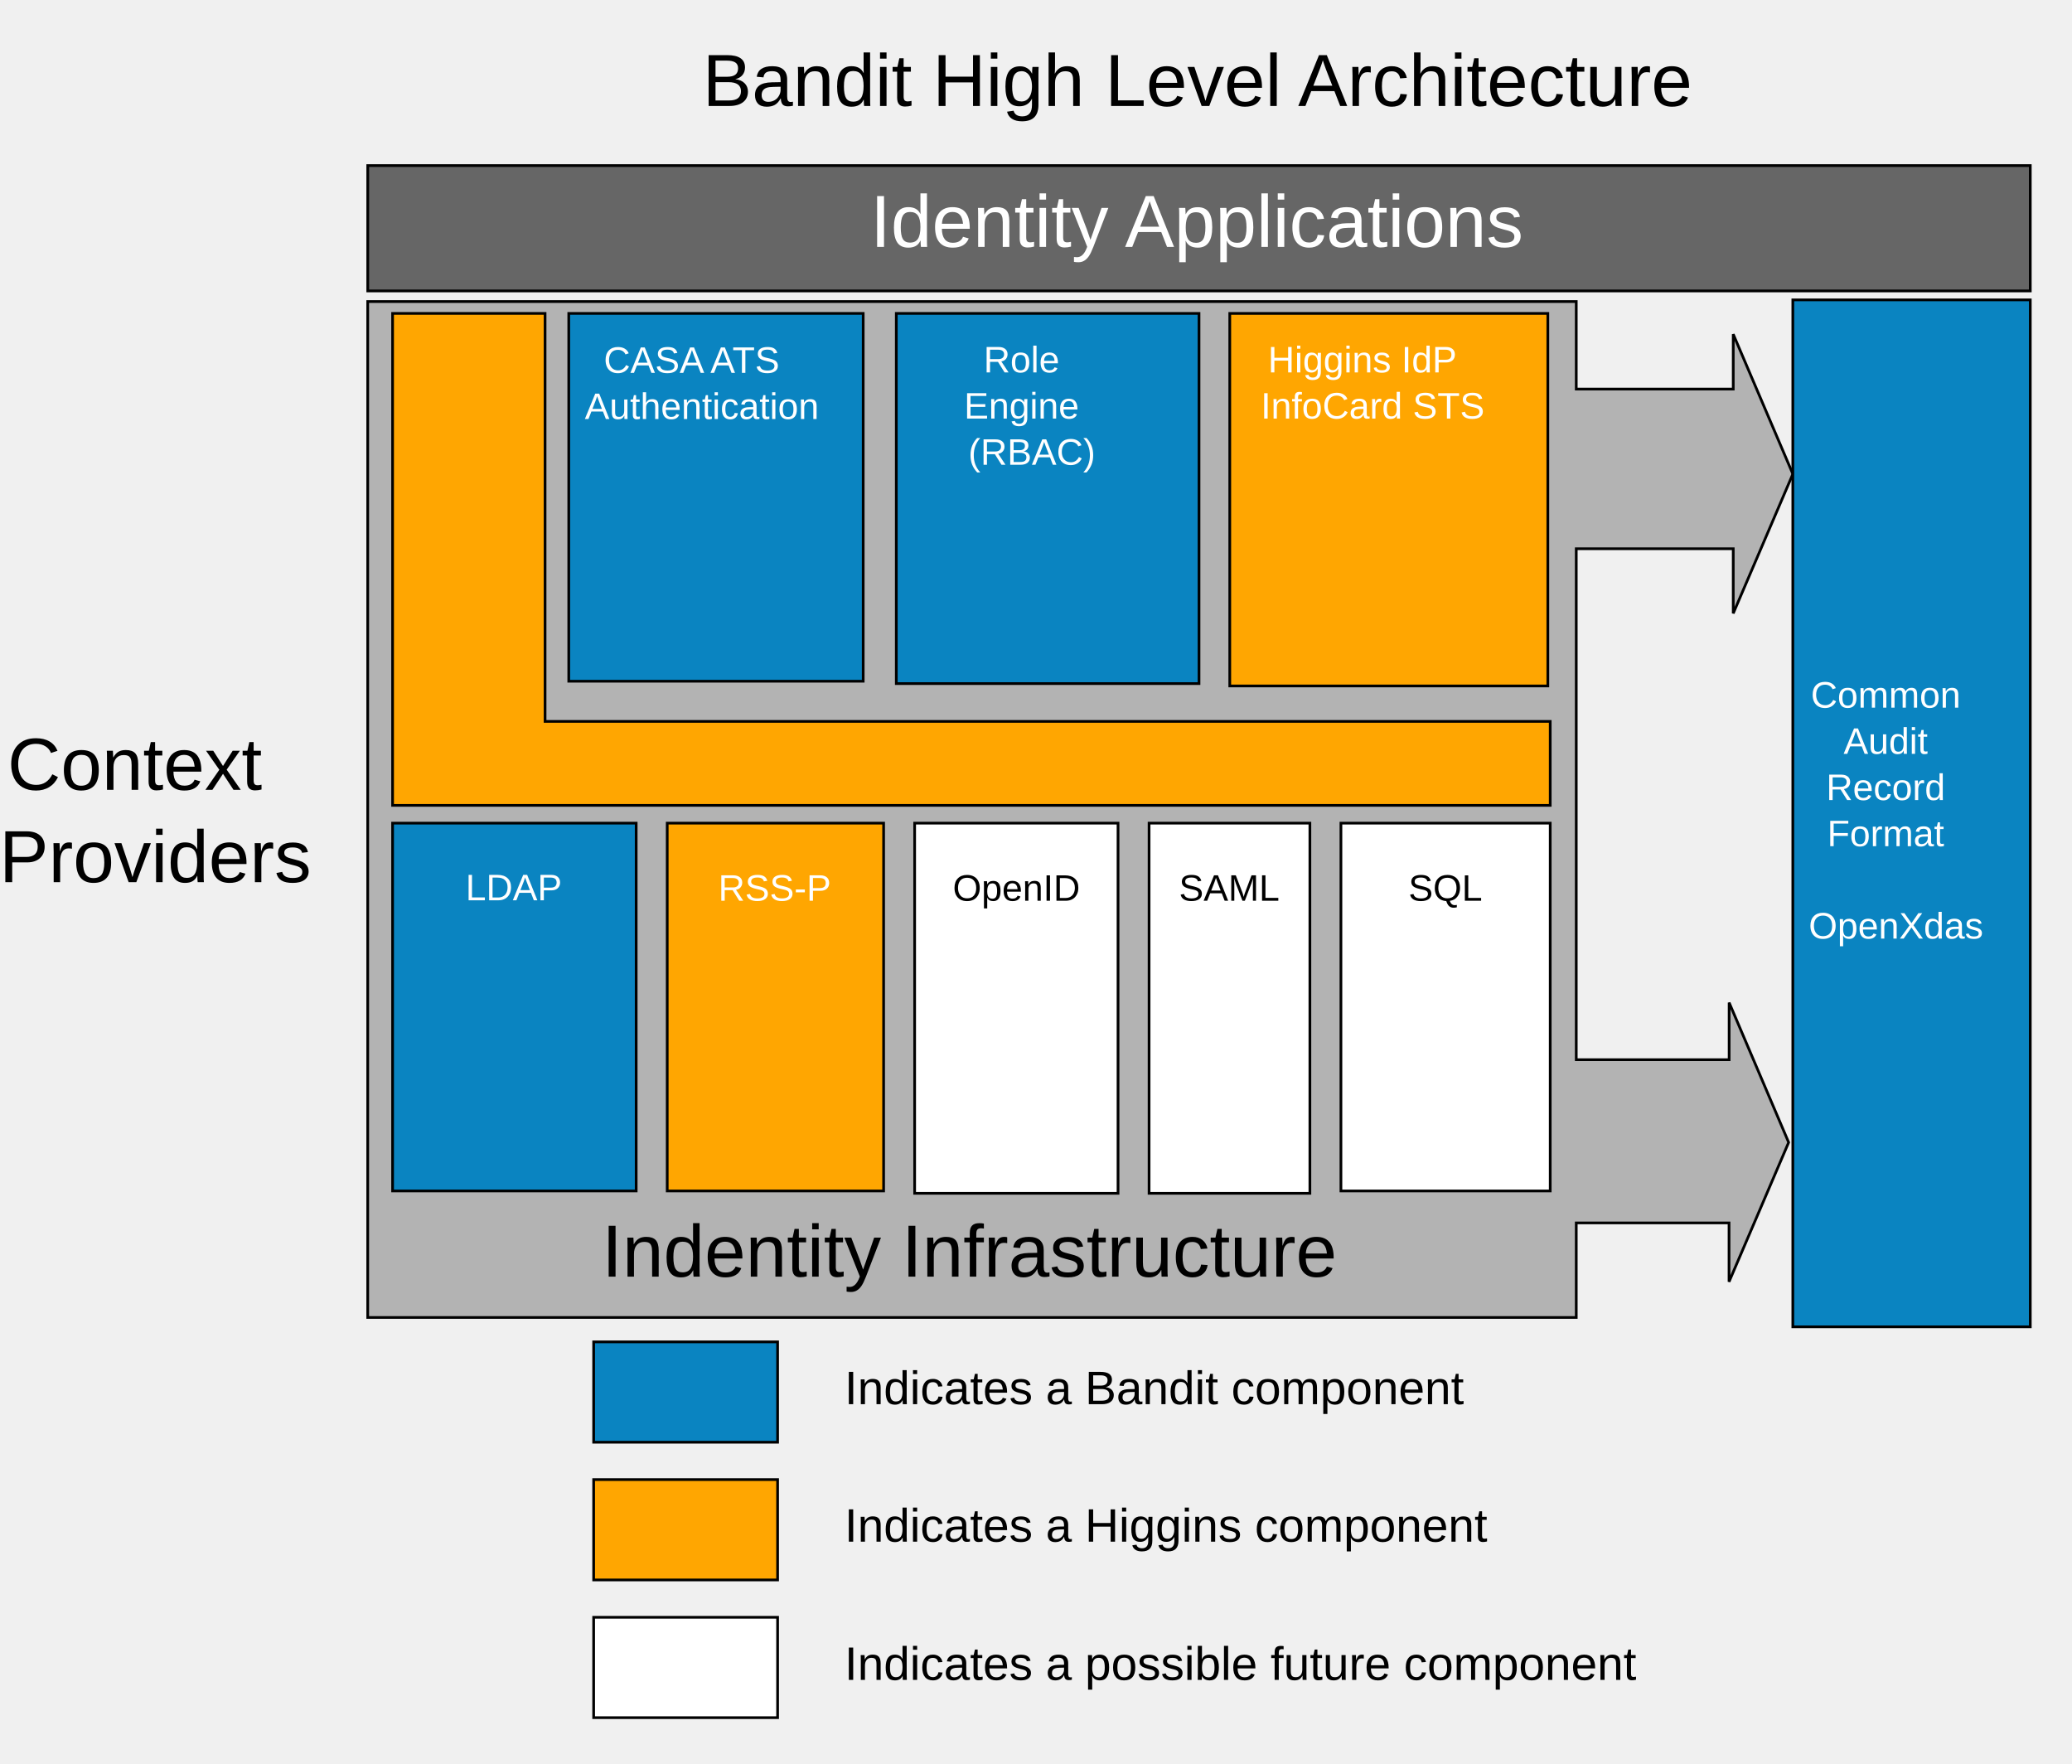
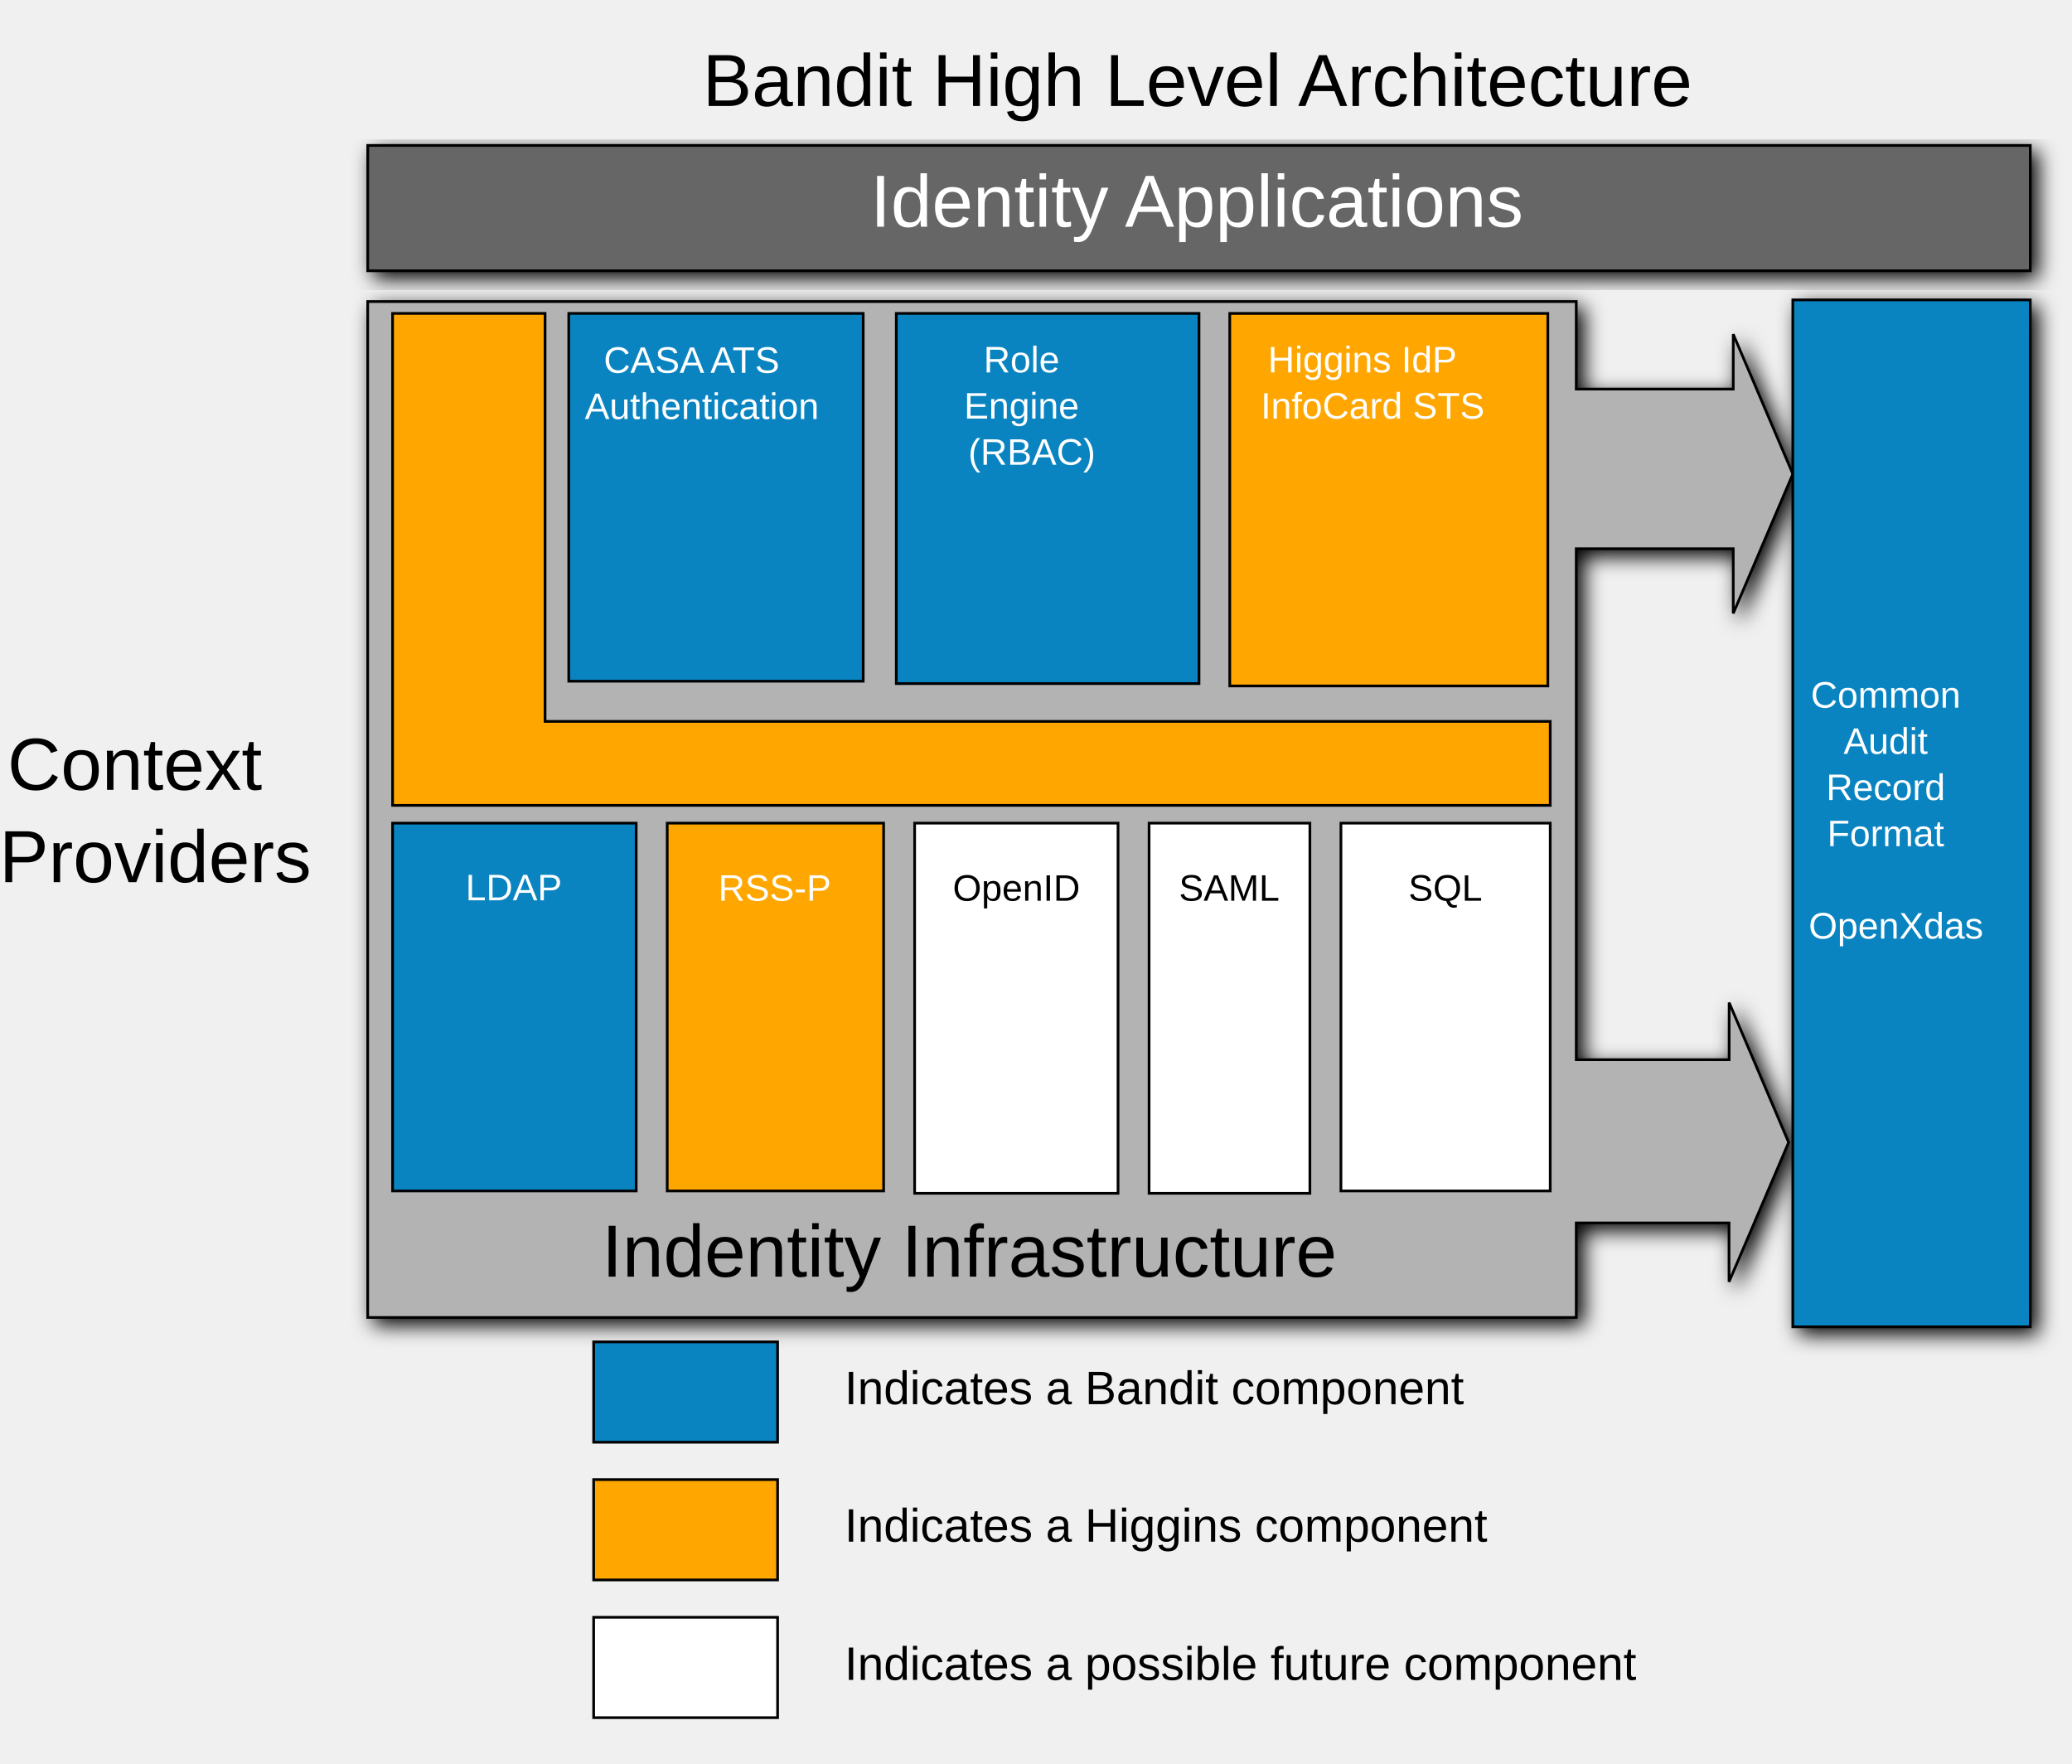
<svg xmlns="http://www.w3.org/2000/svg" version="1.0" width="617" height="525" id="svg2224">
  <defs id="defs2227">
-     </defs>
+     <filter id="filter8483" color-interpolation-filters="sRGB">
+       <feGaussianBlur id="feGaussianBlur8485" stdDeviation="3" />
+     </filter>
+     <filter id="filter8489" color-interpolation-filters="sRGB">
+       <feGaussianBlur id="feGaussianBlur8491" stdDeviation="3" />
+     </filter>
+     <filter id="filter8495" color-interpolation-filters="sRGB">
+       <feGaussianBlur id="feGaussianBlur8497" stdDeviation="3" />
+     </filter>
+   </defs>
+   <rect y="91.283" x="535.867" height="305.749" width="70.711" id="rect8493" style="color:#000000;fill:#000000;fill-opacity:1;fill-rule:nonzero;stroke:#000000;stroke-width:0.8;stroke-linecap:butt;stroke-linejoin:miter;stroke-miterlimit:4;stroke-opacity:1;stroke-dasharray:none;stroke-dashoffset:0;marker:none;visibility:visible;display:inline;overflow:visible;filter:url(#filter8495);enable-background:accumulate" />
+   <path id="path8487" d="m 111.5,91.781 0,302.469 359.875,0 0,-28.156 45.5,0 0,17.531 17.75,-41.5 -17.719,-41.625 0,17 -45.531,0 0,-152.125 46.75,0 0,19.25 17.75,-41.5 -17.75,-41.625 0,16.344 -46.75,0 0,-26.062 -359.875,0 z" style="color:#000000;fill:#000000;fill-opacity:1;fill-rule:nonzero;stroke:#000000;stroke-width:0.8;stroke-linecap:butt;stroke-linejoin:miter;stroke-miterlimit:4;stroke-opacity:1;stroke-dasharray:none;stroke-dashoffset:0;marker:none;visibility:visible;display:inline;overflow:visible;filter:url(#filter8489);enable-background:accumulate" />
+   <rect y="45.299" x="111.511" height="37.317" width="495.063" id="rect8481" style="color:#000000;fill:#000000;fill-opacity:1;fill-rule:nonzero;stroke:#000000;stroke-width:0.807;stroke-linecap:butt;stroke-linejoin:miter;stroke-miterlimit:4;stroke-opacity:1;stroke-dasharray:none;stroke-dashoffset:0;marker:none;visibility:visible;display:inline;overflow:visible;filter:url(#filter8483);enable-background:accumulate" />
  <path style="opacity:1;color:#000000;fill:#b3b3b3;fill-opacity:1;fill-rule:nonzero;stroke:#000000;stroke-width:0.8;stroke-linecap:butt;stroke-linejoin:miter;stroke-miterlimit:4;stroke-opacity:1;stroke-dasharray:none;stroke-dashoffset:0;marker:none;visibility:visible;display:inline;overflow:visible;enable-background:accumulate" d="M 109.5 89.781 L 109.5 392.25 L 469.375 392.25 L 469.375 364.094 L 514.875 364.094 L 514.875 381.625 L 532.625 340.125 L 514.906 298.5 L 514.906 315.5 L 469.375 315.5 L 469.375 163.375 L 516.125 163.375 L 516.125 182.625 L 533.875 141.125 L 516.125 99.5 L 516.125 115.844 L 469.375 115.844 L 469.375 89.781 L 109.5 89.781 z " id="rect6535" />
-   <rect style="opacity:1;color:#000000;fill:#666666;fill-opacity:1;fill-rule:nonzero;stroke:#000000;stroke-width:0.807;stroke-linecap:butt;stroke-linejoin:miter;stroke-miterlimit:4;stroke-opacity:1;stroke-dasharray:none;stroke-dashoffset:0;marker:none;visibility:visible;display:inline;overflow:visible;enable-background:accumulate" id="rect6512" width="495.063" height="37.317" x="109.511" y="49.299" />
+   <rect style="color:#000000;fill:#666666;fill-opacity:1;fill-rule:nonzero;stroke:#000000;stroke-width:0.807;stroke-linecap:butt;stroke-linejoin:miter;stroke-miterlimit:4;stroke-opacity:1;stroke-dasharray:none;stroke-dashoffset:0;marker:none;visibility:visible;display:inline;overflow:visible;enable-background:accumulate" id="rect6512" width="495.063" height="37.317" x="109.511" y="43.299" />
  <rect style="opacity:1;color:#000000;fill:#ffa601;fill-opacity:1;fill-rule:nonzero;stroke:#000000;stroke-width:0.805;stroke-linecap:butt;stroke-linejoin:miter;stroke-miterlimit:4;stroke-opacity:1;stroke-dasharray:none;stroke-dashoffset:0;marker:none;visibility:visible;display:inline;overflow:visible;enable-background:accumulate" id="rect6514" width="94.713" height="110.91" x="366.2" y="93.315" />
  <rect style="opacity:1;color:#000000;fill:#0a84c1;fill-opacity:1;fill-rule:nonzero;stroke:#000000;stroke-width:0.8;stroke-linecap:butt;stroke-linejoin:miter;stroke-miterlimit:4;stroke-opacity:1;stroke-dasharray:none;stroke-dashoffset:0;marker:none;visibility:visible;display:inline;overflow:visible;enable-background:accumulate" id="rect6516" width="90.141" height="110.211" x="266.901" y="93.312" />
  <rect style="opacity:1;color:#000000;fill:#0a84c1;fill-opacity:1;fill-rule:nonzero;stroke:#000000;stroke-width:0.8;stroke-linecap:butt;stroke-linejoin:miter;stroke-miterlimit:4;stroke-opacity:1;stroke-dasharray:none;stroke-dashoffset:0;marker:none;visibility:visible;display:inline;overflow:visible;enable-background:accumulate" id="rect6518" width="87.676" height="109.507" x="169.366" y="93.312" />
  <path style="opacity:1;color:#000000;fill:#ffa601;fill-opacity:1;fill-rule:nonzero;stroke:#000000;stroke-width:0.8;stroke-linecap:butt;stroke-linejoin:miter;stroke-miterlimit:4;stroke-opacity:1;stroke-dasharray:none;stroke-dashoffset:0;marker:none;visibility:visible;display:inline;overflow:visible;enable-background:accumulate" d="M 116.906 93.312 L 116.906 239.781 L 161.969 239.781 L 162.312 239.781 L 461.625 239.781 L 461.625 214.781 L 162.312 214.781 L 162.312 93.312 L 116.906 93.312 z " id="rect6520" />
  <rect style="opacity:1;color:#000000;fill:#0a84c1;fill-opacity:1;fill-rule:nonzero;stroke:#000000;stroke-width:0.8;stroke-linecap:butt;stroke-linejoin:miter;stroke-miterlimit:4;stroke-opacity:1;stroke-dasharray:none;stroke-dashoffset:0;marker:none;visibility:visible;display:inline;overflow:visible;enable-background:accumulate" id="rect6542" width="70.711" height="305.749" x="533.867" y="89.283" />
  <rect style="opacity:1;color:#000000;fill:#0a84c1;fill-opacity:1;fill-rule:nonzero;stroke:#000000;stroke-width:0.8;stroke-linecap:butt;stroke-linejoin:miter;stroke-miterlimit:4;stroke-opacity:1;stroke-dasharray:none;stroke-dashoffset:0;marker:none;visibility:visible;display:inline;overflow:visible;enable-background:accumulate" id="rect6544" width="54.776" height="29.878" x="176.777" y="399.513" />
  <rect y="481.513" x="176.777" height="29.878" width="54.776" id="rect6546" style="opacity:1;color:#000000;fill:#ffffff;fill-opacity:1;fill-rule:nonzero;stroke:#000000;stroke-width:0.8;stroke-linecap:butt;stroke-linejoin:miter;stroke-miterlimit:4;stroke-opacity:1;stroke-dasharray:none;stroke-dashoffset:0;marker:none;visibility:visible;display:inline;overflow:visible;enable-background:accumulate" />
  <rect style="opacity:1;color:#000000;fill:#ffa601;fill-opacity:1;fill-rule:nonzero;stroke:#000000;stroke-width:0.8;stroke-linecap:butt;stroke-linejoin:miter;stroke-miterlimit:4;stroke-opacity:1;stroke-dasharray:none;stroke-dashoffset:0;marker:none;visibility:visible;display:inline;overflow:visible;enable-background:accumulate" id="rect6548" width="54.776" height="29.878" x="176.777" y="440.513" />
  <text xml:space="preserve" style="font-size:14px;font-style:normal;font-variant:normal;font-weight:normal;font-stretch:normal;text-align:start;text-anchor:start;fill:#000000;fill-opacity:1;stroke:none;font-family:Arial;-inkscape-font-specification:Bitstream Vera Sans" x="251.471" y="418.072" id="text6550">
    <tspan id="tspan6552" x="251.471" y="418.072">Indicates a Bandit component</tspan>
  </text>
  <text xml:space="preserve" style="font-size:14px;font-style:normal;font-variant:normal;font-weight:normal;font-stretch:normal;text-align:start;text-anchor:start;fill:#000000;fill-opacity:1;stroke:none;font-family:Arial;-inkscape-font-specification:Bitstream Vera Sans" x="251.471" y="458.99" id="text6550-7">
    <tspan id="tspan6552-6" x="251.471" y="458.99">Indicates a Higgins component</tspan>
  </text>
  <text xml:space="preserve" style="font-size:14px;font-style:normal;font-variant:normal;font-weight:normal;font-stretch:normal;text-align:start;text-anchor:start;fill:#000000;fill-opacity:1;stroke:none;font-family:Arial;-inkscape-font-specification:Bitstream Vera Sans" x="251.471" y="500.157" id="text6550-7-5">
    <tspan id="tspan6552-6-6" x="251.471" y="500.157">Indicates a possible future component</tspan>
  </text>
  <rect style="color:#000000;fill:#0a84c1;fill-opacity:1;fill-rule:nonzero;stroke:#000000;stroke-width:0.8;stroke-linecap:butt;stroke-linejoin:miter;stroke-miterlimit:4;stroke-opacity:1;stroke-dasharray:none;stroke-dashoffset:0;marker:none;visibility:visible;display:inline;overflow:visible;enable-background:accumulate;opacity:1" id="rect6525" width="72.535" height="109.507" x="116.906" y="245.07" />
  <rect style="color:#000000;fill:#ffa601;fill-opacity:1;fill-rule:nonzero;stroke:#000000;stroke-width:0.8;stroke-linecap:butt;stroke-linejoin:miter;stroke-miterlimit:4;stroke-opacity:1;stroke-dasharray:none;stroke-dashoffset:0;marker:none;visibility:visible;display:inline;overflow:visible;enable-background:accumulate" id="rect6527" width="64.437" height="109.507" x="198.685" y="245.07" />
  <rect style="color:#000000;fill:#ffffff;fill-opacity:1;fill-rule:nonzero;stroke:#000000;stroke-width:0.8;stroke-linecap:butt;stroke-linejoin:miter;stroke-miterlimit:4;stroke-opacity:1;stroke-dasharray:none;stroke-dashoffset:0;marker:none;visibility:visible;display:inline;overflow:visible;enable-background:accumulate" id="rect6529" width="60.563" height="110.211" x="272.364" y="245.07" />
  <rect style="color:#000000;fill:#ffffff;fill-opacity:1;fill-rule:nonzero;stroke:#000000;stroke-width:0.8;stroke-linecap:butt;stroke-linejoin:miter;stroke-miterlimit:4;stroke-opacity:1;stroke-dasharray:none;stroke-dashoffset:0;marker:none;visibility:visible;display:inline;overflow:visible;enable-background:accumulate" id="rect6531" width="47.887" height="110.211" x="342.171" y="245.07" />
  <rect style="color:#000000;fill:#ffffff;fill-opacity:1;fill-rule:nonzero;stroke:#000000;stroke-width:0.8;stroke-linecap:butt;stroke-linejoin:miter;stroke-miterlimit:4;stroke-opacity:1;stroke-dasharray:none;stroke-dashoffset:0;marker:none;visibility:visible;display:inline;overflow:visible;enable-background:accumulate" id="rect6533" width="62.324" height="109.507" x="399.301" y="245.07" />
  <text xml:space="preserve" style="font-size:11px;font-style:normal;font-variant:normal;font-weight:normal;font-stretch:normal;text-align:start;text-anchor:start;fill:#ffffff;fill-opacity:1;stroke:none;font-family:Arial;-inkscape-font-specification:Bitstream Vera Sans" x="138.632" y="268.035" id="text6604">
    <tspan id="tspan6606" x="138.632" y="268.035">LDAP</tspan>
  </text>
  <text xml:space="preserve" style="font-size:11px;font-style:normal;font-variant:normal;font-weight:normal;font-stretch:normal;text-align:start;text-anchor:start;fill:#ffffff;fill-opacity:1;stroke:none;font-family:Arial;-inkscape-font-specification:Bitstream Vera Sans" x="213.882" y="268.169" id="text6608">
    <tspan id="tspan6610" x="213.882" y="268.169">RSS-P</tspan>
  </text>
  <text xml:space="preserve" style="font-size:11px;font-style:normal;font-variant:normal;font-weight:normal;font-stretch:normal;text-align:start;text-anchor:start;fill:#000000;fill-opacity:1;stroke:none;font-family:Arial;-inkscape-font-specification:Bitstream Vera Sans" x="283.715" y="268.175" id="text6612">
    <tspan id="tspan6614" x="283.715" y="268.175">OpenID</tspan>
  </text>
  <text xml:space="preserve" style="font-size:11px;font-style:normal;font-variant:normal;font-weight:normal;font-stretch:normal;text-align:start;text-anchor:start;fill:#000000;fill-opacity:1;stroke:none;font-family:Arial;-inkscape-font-specification:Bitstream Vera Sans" x="351.07" y="268.169" id="text6616">
    <tspan id="tspan6618" x="351.07" y="268.169">SAML</tspan>
  </text>
  <text xml:space="preserve" style="font-size:11px;font-style:normal;font-variant:normal;font-weight:normal;font-stretch:normal;text-align:start;text-anchor:start;fill:#000000;fill-opacity:1;stroke:none;font-family:Arial;-inkscape-font-specification:Bitstream Vera Sans" x="419.404" y="268.175" id="text6620">
    <tspan id="tspan6622" x="419.404" y="268.175">SQL</tspan>
  </text>
-   <text xml:space="preserve" style="font-size:11px;font-style:normal;font-variant:normal;font-weight:normal;font-stretch:normal;text-align:center;text-anchor:middle;fill:#ffffff;fill-opacity:1;stroke:none;font-family:Arial;-inkscape-font-specification:Bitstream Vera Sans" x="213.594" y="111.006" id="text6624">
+   <text xml:space="preserve" style="font-size:11;font-style:normal;font-variant:normal;font-weight:normal;font-stretch:normal;text-align:center;text-anchor:middle;fill:#ffffff;fill-opacity:1;stroke:none;font-family:Arial;-inkscape-font-specification:Bitstream Vera Sans" x="213.594" y="111.006" id="text6624">
    <tspan id="tspan6626" x="213.594" y="111.006">CASA ATS</tspan>
    <tspan x="213.594" y="124.756" id="tspan6628">Authentication</tspan>
  </text>
  <text xml:space="preserve" style="font-size:11px;font-style:normal;font-variant:normal;font-weight:normal;font-stretch:normal;text-align:center;text-anchor:middle;fill:#ffffff;fill-opacity:1;stroke:none;font-family:Arial;-inkscape-font-specification:Bitstream Vera Sans" x="311.843" y="110.871" id="text6630">
    <tspan id="tspan6632" x="311.843" y="110.871">Role</tspan>
    <tspan x="311.843" y="124.621" id="tspan6634">Engine</tspan>
    <tspan x="311.843" y="138.371" id="tspan6636">(RBAC)</tspan>
  </text>
  <text xml:space="preserve" style="font-size:11px;font-style:normal;font-variant:normal;font-weight:normal;font-stretch:normal;text-align:center;text-anchor:middle;fill:#ffffff;fill-opacity:1;stroke:none;font-family:Arial;-inkscape-font-specification:Bitstream Vera Sans" x="413.336" y="110.871" id="text6638">
    <tspan id="tspan6640" x="413.336" y="110.871">Higgins IdP</tspan>
    <tspan x="413.336" y="124.621" id="tspan6642">InfoCard STS</tspan>
  </text>
-   <text xml:space="preserve" style="font-size:22px;font-style:normal;font-variant:normal;font-weight:normal;font-stretch:normal;text-align:start;text-anchor:start;fill:#ffffff;fill-opacity:1;stroke:none;font-family:Arial;-inkscape-font-specification:Bitstream Vera Sans" x="259.159" y="73.517" id="text6644">
-     <tspan id="tspan6646" x="259.159" y="73.517">Identity Applications</tspan>
+   <text xml:space="preserve" style="font-size:22px;font-style:normal;font-variant:normal;font-weight:normal;font-stretch:normal;text-align:start;text-anchor:start;fill:#ffffff;fill-opacity:1;stroke:none;font-family:Arial;-inkscape-font-specification:Bitstream Vera Sans" x="259.159" y="67.517" id="text6644">
+     <tspan id="tspan6646" x="259.159" y="67.517">Identity Applications</tspan>
  </text>
  <text xml:space="preserve" style="font-size:22px;font-style:normal;font-variant:normal;font-weight:normal;font-stretch:normal;text-align:start;text-anchor:start;fill:#000000;fill-opacity:1;stroke:none;font-family:Arial;-inkscape-font-specification:Bitstream Vera Sans" x="209.208" y="31.552" id="text6648">
    <tspan id="tspan6650" x="209.208" y="31.552">Bandit High Level Architecture</tspan>
  </text>
  <text xml:space="preserve" style="font-size:22px;font-style:normal;font-variant:normal;font-weight:normal;font-stretch:normal;text-align:center;text-anchor:middle;fill:#000000;fill-opacity:1;stroke:none;font-family:Arial;-inkscape-font-specification:Bitstream Vera Sans" x="55.404" y="235.145" id="text6652">
    <tspan id="tspan6654" x="55.404" y="235.145">Context</tspan>
    <tspan x="55.404" y="262.645" id="tspan6656">Providers</tspan>
  </text>
  <text xml:space="preserve" style="font-size:11px;font-style:normal;font-variant:normal;font-weight:normal;font-stretch:normal;text-align:center;text-anchor:middle;fill:#ffffff;fill-opacity:1;stroke:none;font-family:Arial;-inkscape-font-specification:Bitstream Vera Sans" x="569.168" y="210.693" id="text6658">
    <tspan id="tspan6660" x="569.168" y="210.693">Common</tspan>
    <tspan x="569.168" y="224.443" id="tspan6662">Audit</tspan>
    <tspan x="569.168" y="238.193" id="tspan6664">Record</tspan>
    <tspan x="569.168" y="251.943" id="tspan6666">Format</tspan>
    <tspan x="569.168" y="265.693" id="tspan6668" />
    <tspan x="569.168" y="279.443" id="tspan6670">OpenXdas</tspan>
  </text>
  <text xml:space="preserve" style="font-size:22px;font-style:normal;font-variant:normal;font-weight:normal;font-stretch:normal;text-align:start;text-anchor:start;fill:#000000;fill-opacity:1;stroke:none;font-family:Arial;-inkscape-font-specification:Bitstream Vera Sans" x="179.217" y="380.093" id="text7182">
    <tspan id="tspan7184" x="179.217" y="380.093">Indentity Infrastructure</tspan>
  </text>
</svg>
